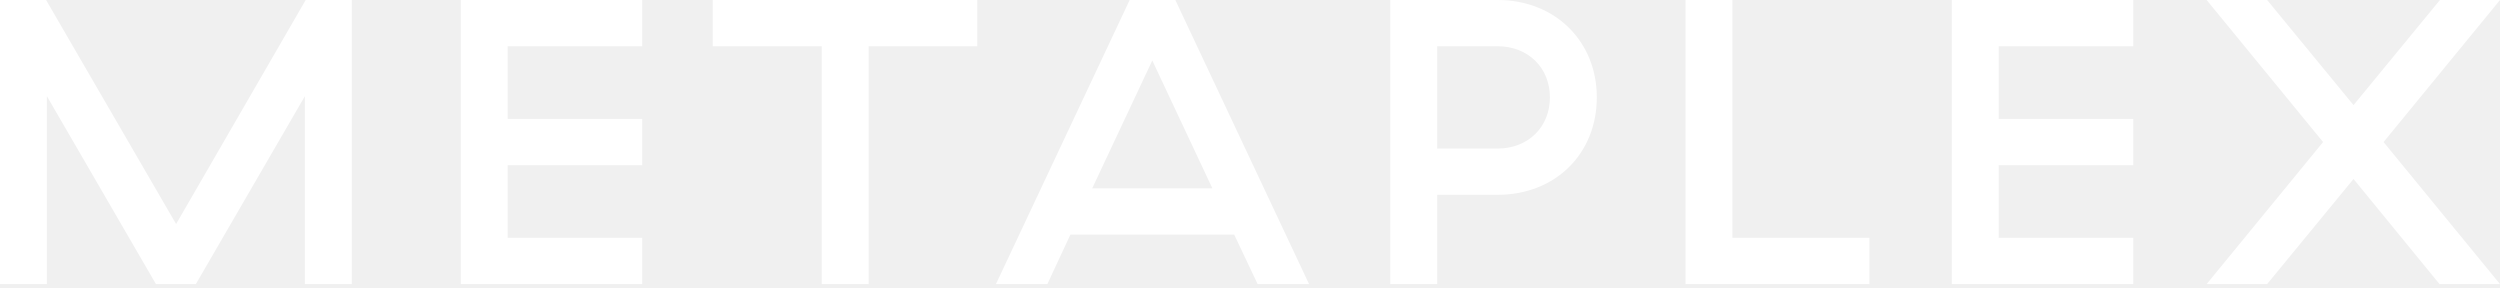
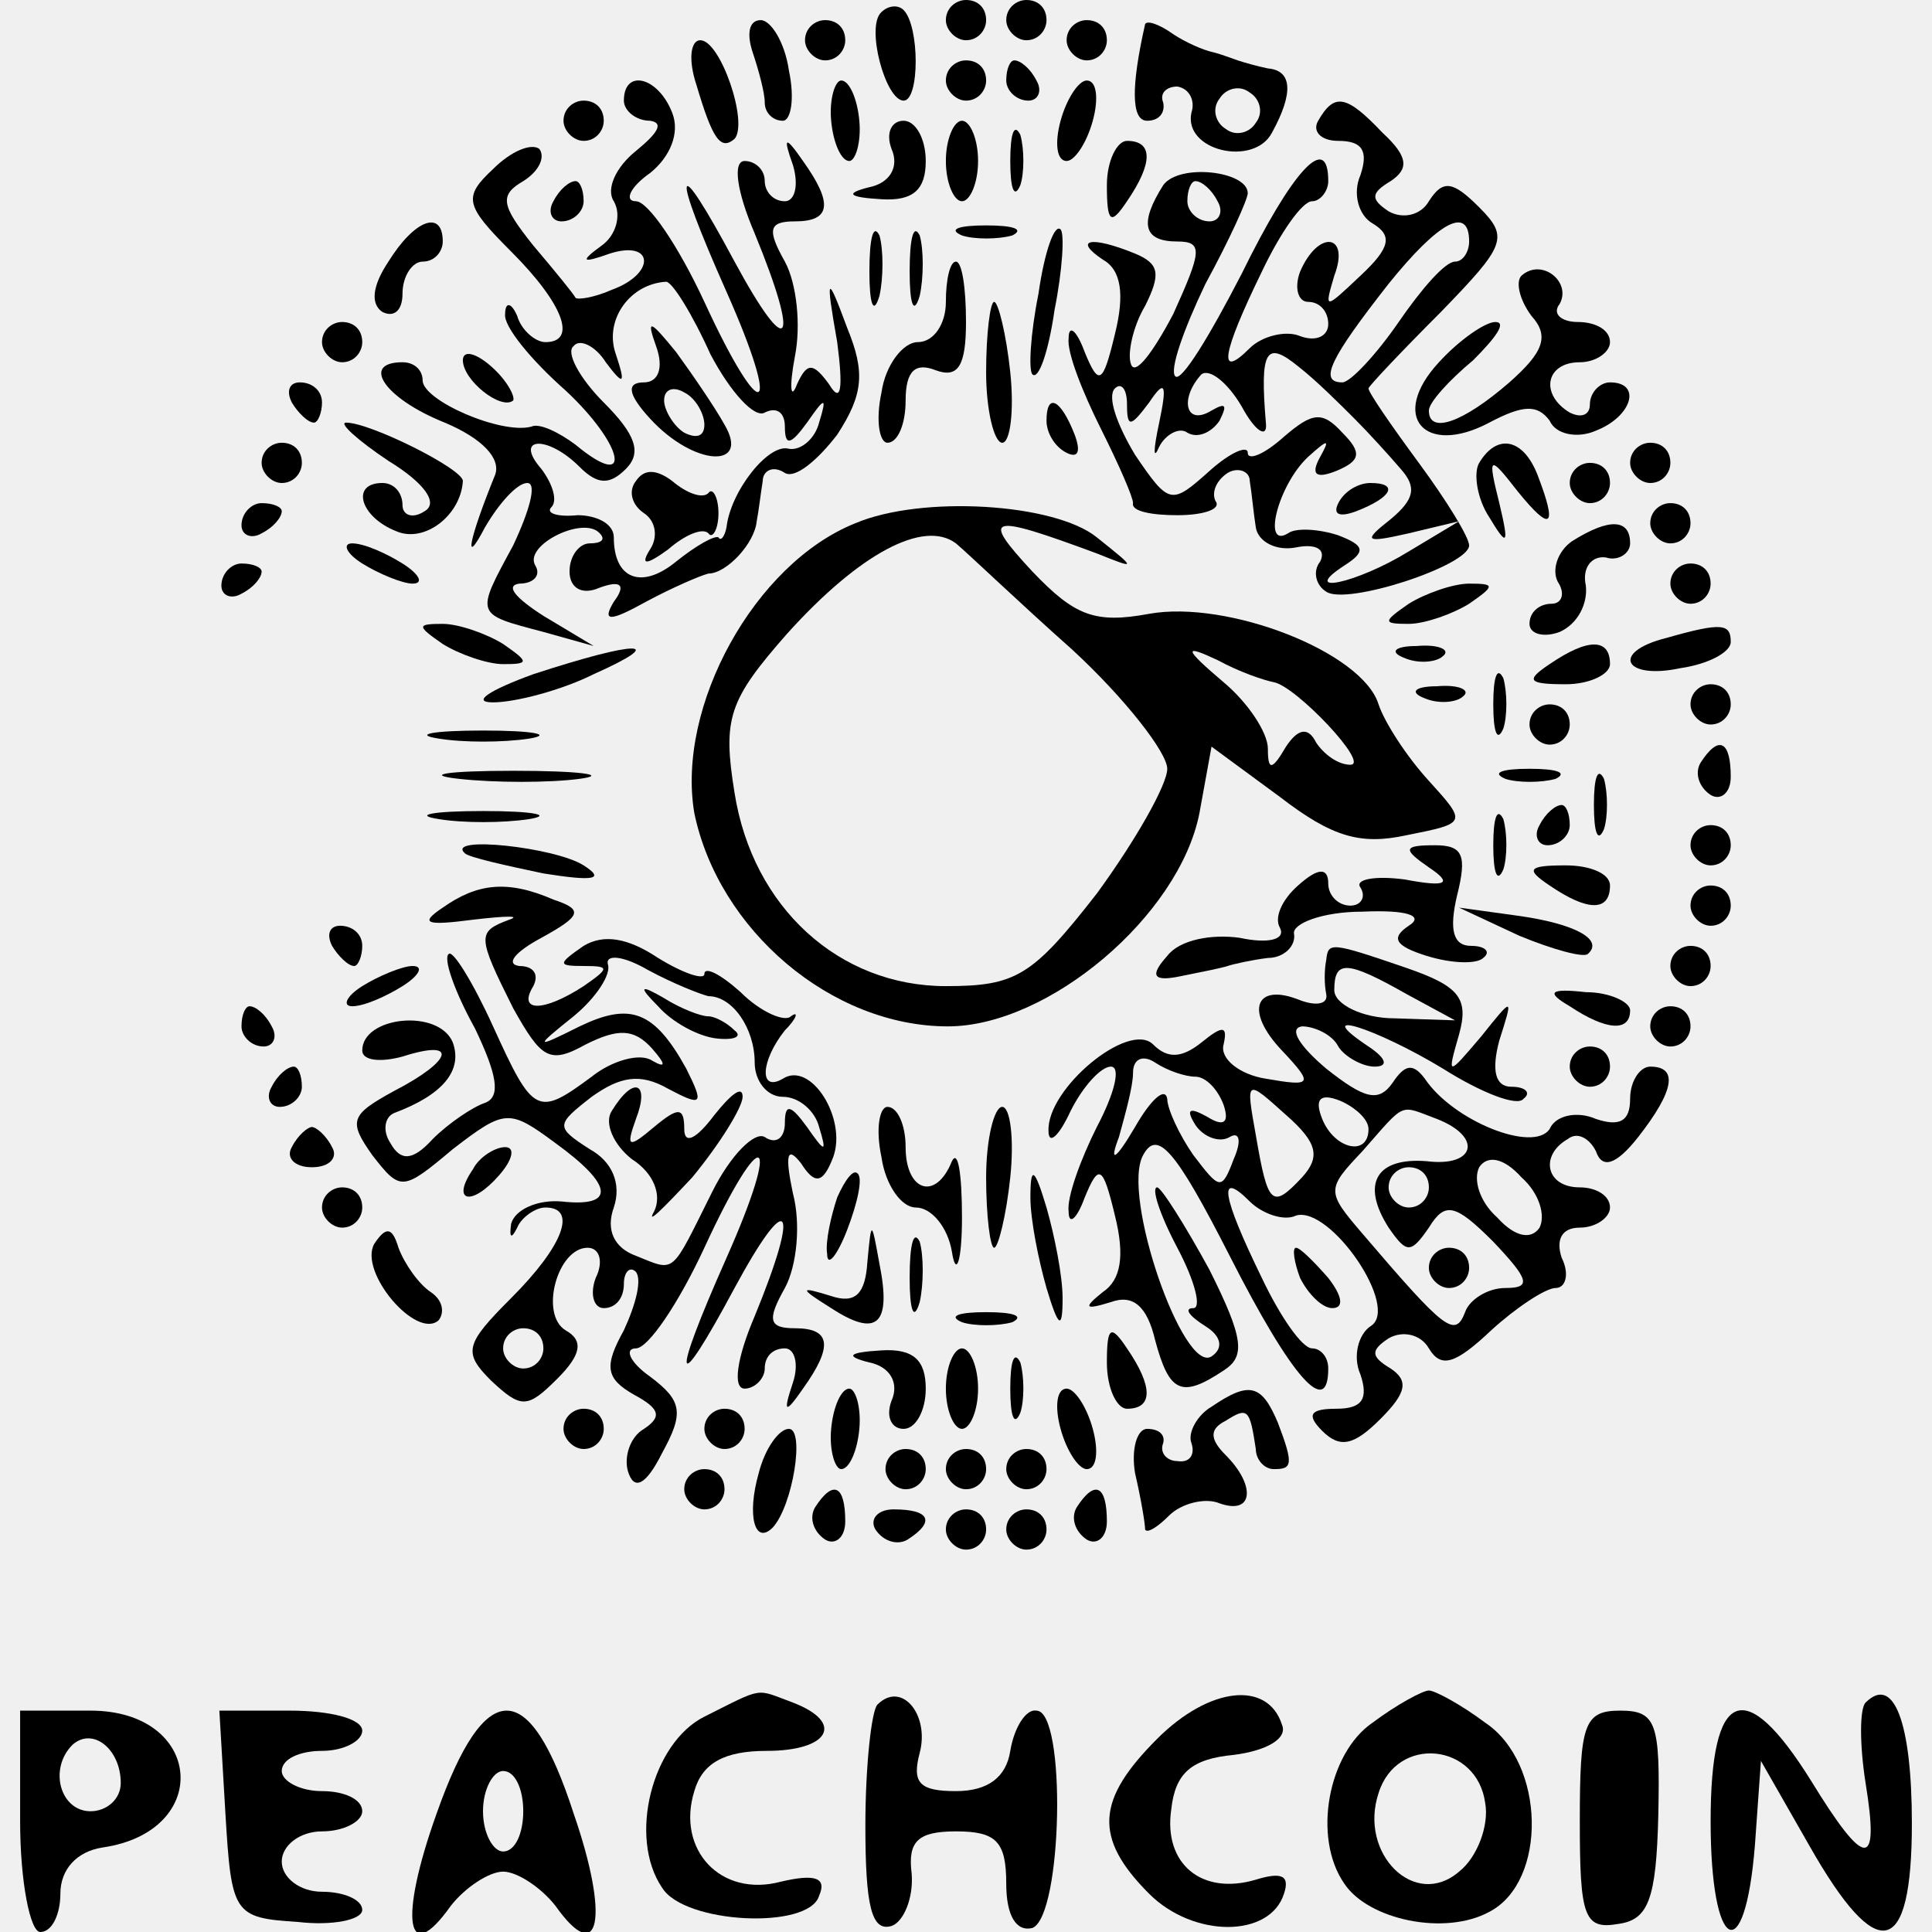
- <svg xmlns="http://www.w3.org/2000/svg" width="200" height="23" viewBox="0 0 200 23" fill="none">
-   <path d="M0 22.727H3.752V7.695L12.475 22.727H15.668L24.39 7.695V22.727H28.143V0H24.456L14.088 17.922L3.687 0H0V22.727Z" fill="white" />
-   <path d="M36.862 22.727H51.378V19.026H40.614V13.214H51.378V9.513H40.614V3.701H51.378V0H36.862V22.727Z" fill="white" />
-   <path d="M65.741 22.727H69.493V3.701H78.183V0H57.018V3.701H65.741V22.727Z" fill="white" />
-   <path d="M100.61 22.727H104.724L94.027 0H90.373L79.675 22.727H83.79L85.633 18.766H98.734L100.61 22.727ZM87.378 15.065L92.183 4.838L96.989 15.065H87.378Z" fill="white" />
-   <path d="M111.222 22.727H114.974V15.584H119.813C124.421 15.584 127.745 12.305 127.745 7.792C127.745 3.312 124.421 0 119.813 0H111.222V22.727ZM114.974 11.883V3.701H119.813C122.249 3.701 123.993 5.422 123.993 7.792C123.993 10.162 122.249 11.883 119.813 11.883H114.974Z" fill="white" />
-   <path d="M134.841 22.727H149.554V19.026H138.593V0H134.841V22.727Z" fill="white" />
-   <path d="M156.145 22.727H170.661V19.026H159.897V13.214H170.661V9.513H159.897V3.701H170.661V0H156.145V22.727Z" fill="white" />
-   <path d="M176.531 22.727H181.37L188.282 14.318L195.161 22.727H200L190.685 11.364L200 0H195.194L188.282 8.409L181.37 0H176.531L185.846 11.364L176.531 22.727Z" fill="white" />
+ <svg xmlns="http://www.w3.org/2000/svg" version="1.0" width="96pt" height="96pt" viewBox="0 0 96 96" preserveAspectRatio="xMidYMid meet">
+   <g transform="translate(0,96) scale(0.1,-0.1)" fill="#000000" stroke="none">
+     <path d="M438 954 c-8 -7 2 -44 11 -44 8 0 8 37 0 45 -3 3 -8 2 -11 -1z" />
+     <path d="M470 950 c0 -5 5 -10 10 -10 6 0 10 5 10 10 0 6 -4 10 -10 10 -5 0 -10 -4 -10 -10z" />
+     <path d="M500 950 c0 -5 5 -10 10 -10 6 0 10 5 10 10 0 6 -4 10 -10 10 -5 0 -10 -4 -10 -10z" />
+     <path d="M374 934 c3 -9 6 -20 6 -25 0 -5 4 -9 9 -9 4 0 6 11 3 25 -2 14 -9 25 -14 25 -6 0 -7 -7 -4 -16z" />
+     <path d="M400 940 c0 -5 5 -10 10 -10 6 0 10 5 10 10 0 6 -4 10 -10 10 -5 0 -10 -4 -10 -10z" />
+     <path d="M530 940 c0 -5 5 -10 10 -10 6 0 10 5 10 10 0 6 -4 10 -10 10 -5 0 -10 -4 -10 -10z" />
+     <path d="M569 948 c-7 -31 -7 -48 1 -48 6 0 9 4 8 9 -2 5 2 8 7 8 6 -1 9 -7 7 -13 -4 -19 31 -27 40 -10 11 20 10 31 -2 32 -5 1 -12 3 -15 4 -3 1 -8 3 -12 4 -5 1 -14 5 -20 9 -7 5 -13 7 -14 5z m55 -49 c-3 -5 -10 -7 -15 -3 -5 3 -7 10 -3 15 3 5 10 7 15 3 5 -3 7 -10 3 -15z" />
+     <path d="M346 918 c8 -27 12 -33 19 -27 7 8 -7 49 -17 49 -5 0 -6 -10 -2 -22z" />
+     <path d="M470 920 c0 -5 5 -10 10 -10 6 0 10 5 10 10 0 6 -4 10 -10 10 -5 0 -10 -4 -10 -10z" />
+     <path d="M500 920 c0 -5 5 -10 11 -10 5 0 7 5 4 10 -3 6 -8 10 -11 10 -2 0 -4 -4 -4 -10z" />
+     <path d="M310 910 c0 -5 6 -10 13 -10 7 -1 4 -6 -7 -15 -10 -8 -15 -19 -11 -25 4 -7 1 -17 -6 -22 -11 -8 -10 -9 4 -4 22 7 23 -10 1 -18 -9 -4 -17 -5 -18 -4 -1 2 -10 13 -21 26 -16 20 -17 25 -5 32 8 5 11 12 8 16 -4 3 -14 -1 -23 -10 -15 -14 -14 -18 9 -41 26 -26 33 -45 17 -45 -5 0 -12 6 -14 13 -3 7 -6 7 -6 1 -1 -6 13 -23 30 -38 29 -27 34 -51 5 -27 -8 6 -18 11 -22 9 -15 -4 -54 13 -54 23 0 5 -4 9 -10 9 -21 0 -9 -18 21 -30 19 -8 28 -18 25 -26 -13 -32 -16 -47 -5 -26 7 12 16 22 21 22 5 0 1 -14 -7 -31 -19 -35 -19 -34 15 -43 l25 -7 -25 15 c-14 9 -19 15 -12 16 7 0 11 4 8 9 -6 10 24 25 32 16 3 -3 1 -5 -5 -5 -5 0 -10 -6 -10 -14 0 -8 6 -12 15 -8 11 4 13 1 7 -7 -6 -10 -2 -10 16 0 13 7 27 13 31 14 9 0 23 15 24 26 1 5 2 14 3 20 0 5 5 8 11 4 5 -3 16 6 26 19 13 20 14 31 5 53 -10 27 -11 27 -5 -7 3 -23 2 -31 -4 -21 -8 11 -11 11 -16 0 -3 -8 -4 -2 -1 14 3 15 1 36 -5 47 -9 16 -8 20 5 20 18 0 19 9 4 30 -9 13 -10 12 -5 -2 3 -10 1 -18 -4 -18 -6 0 -10 5 -10 10 0 6 -5 10 -10 10 -6 0 -4 -15 5 -36 23 -56 17 -64 -10 -14 -30 56 -32 48 -4 -15 28 -63 18 -68 -11 -5 -13 28 -28 50 -34 50 -6 0 -3 7 7 14 10 8 15 20 11 30 -7 18 -24 22 -24 6z m43 -126 c10 -19 22 -32 27 -29 6 3 10 0 10 -7 0 -10 3 -9 11 2 9 13 10 13 6 0 -2 -8 -9 -14 -15 -13 -10 3 -29 -21 -31 -39 -1 -5 -3 -7 -4 -5 -2 1 -11 -4 -21 -12 -17 -14 -31 -9 -31 12 0 7 -9 11 -18 11 -10 -1 -16 1 -13 4 3 3 1 11 -5 19 -14 16 3 17 19 1 9 -9 15 -9 23 -1 8 8 5 17 -11 33 -12 12 -19 25 -15 28 3 4 11 0 16 -8 9 -12 10 -11 5 4 -6 17 7 35 25 36 3 0 13 -16 22 -36z" />
+     <path d="M326 788 c4 -11 1 -18 -6 -18 -9 0 -8 -6 3 -18 22 -24 50 -25 37 -3 -5 9 -16 25 -24 36 -13 16 -15 17 -10 3z m24 -39 c0 -6 -4 -7 -10 -4 -5 3 -10 11 -10 16 0 6 5 7 10 4 6 -3 10 -11 10 -16z" />
+     <path d="M316 721 c-4 -5 -2 -12 4 -16 6 -4 7 -12 3 -18 -5 -8 -2 -8 9 0 8 7 17 11 20 8 2 -3 5 2 5 10 0 8 -3 13 -5 10 -3 -3 -11 0 -18 6 -8 6 -14 6 -18 0z" />
+     <path d="M413 900 c1 -11 5 -20 9 -20 3 0 6 9 5 20 -1 11 -5 20 -9 20 -3 0 -6 -9 -5 -20z" />
+     <path d="M527 900 c-3 -11 -2 -20 3 -20 4 0 10 9 13 20 3 11 2 20 -3 20 -4 0 -10 -9 -13 -20z" />
+     <path d="M280 900 c0 -5 5 -10 10 -10 6 0 10 5 10 10 0 6 -4 10 -10 10 -5 0 -10 -4 -10 -10z" />
+     <path d="M655 900 c-3 -5 1 -10 10 -10 12 0 15 -5 11 -17 -4 -9 -1 -20 6 -24 10 -6 9 -12 -6 -26 -18 -17 -18 -17 -13 0 8 21 -8 23 -17 2 -3 -8 -1 -15 4 -15 6 0 10 -5 10 -11 0 -6 -6 -9 -14 -6 -7 3 -19 0 -25 -6 -16 -16 -14 -3 6 38 9 19 20 35 25 35 4 0 8 5 8 10 0 25 -18 5 -43 -46 -16 -31 -30 -54 -33 -51 -3 3 4 23 15 46 12 22 21 42 21 45 0 11 -34 15 -42 4 -12 -19 -10 -28 7 -28 13 0 12 -5 -2 -36 -10 -19 -19 -31 -21 -25 -2 5 1 19 7 29 8 16 7 21 -5 26 -22 9 -31 7 -16 -3 9 -5 11 -17 6 -37 -6 -25 -8 -26 -15 -9 -4 11 -8 14 -8 7 -1 -7 7 -27 16 -45 9 -18 16 -34 16 -37 -1 -4 9 -6 22 -6 13 0 22 3 19 7 -2 4 0 10 6 14 5 3 11 1 11 -4 1 -6 2 -17 3 -23 1 -7 10 -12 20 -10 10 2 15 -1 12 -7 -4 -5 -2 -12 3 -15 10 -7 71 13 71 23 0 4 -11 22 -25 41 -14 19 -25 35 -25 37 0 1 16 18 36 38 32 33 34 37 19 52 -13 13 -18 14 -25 3 -4 -7 -13 -9 -20 -5 -9 6 -9 9 1 15 9 6 9 12 -4 24 -18 19 -24 20 -32 6z m-50 -40 c3 -5 1 -10 -4 -10 -6 0 -11 5 -11 10 0 6 2 10 4 10 3 0 8 -4 11 -10z m125 -20 c0 -5 -3 -10 -7 -10 -5 0 -17 -14 -28 -30 -11 -16 -24 -30 -28 -30 -12 0 -6 12 23 49 25 31 40 39 40 21z m-57 -88 c7 -7 17 -18 23 -25 8 -9 7 -15 -5 -25 -14 -11 -13 -12 9 -7 l25 6 -25 -15 c-26 -16 -55 -22 -32 -7 11 7 10 10 -3 15 -9 3 -21 4 -25 1 -13 -8 -5 24 10 38 10 9 11 9 6 0 -5 -9 -2 -11 8 -7 12 5 13 9 3 19 -10 11 -15 10 -29 -2 -10 -9 -18 -12 -18 -8 0 4 -9 0 -19 -9 -19 -17 -20 -17 -37 8 -9 15 -14 29 -10 33 3 3 6 0 6 -8 0 -12 2 -11 11 1 8 12 9 9 5 -10 -3 -14 -3 -19 0 -12 3 6 10 10 14 7 5 -3 12 0 16 6 4 8 3 9 -4 5 -13 -8 -16 6 -5 18 4 3 13 -4 20 -16 7 -13 13 -16 12 -8 -3 36 0 41 16 28 9 -7 21 -19 28 -26z" />
+     <path d="M665 710 c-3 -6 1 -7 9 -4 18 7 21 14 7 14 -6 0 -13 -4 -16 -10z" />
+     <path d="M443 886 c4 -9 -1 -17 -11 -19 -12 -3 -11 -5 6 -6 16 -1 22 5 22 19 0 11 -5 20 -11 20 -6 0 -9 -6 -6 -14z" />
+     <path d="M470 880 c0 -11 4 -20 8 -20 4 0 8 9 8 20 0 11 -4 20 -8 20 -4 0 -8 -9 -8 -20z" />
+     <path d="M502 880 c0 -14 2 -19 5 -12 2 6 2 18 0 25 -3 6 -5 1 -5 -13z" />
+     <path d="M550 868 c0 -19 2 -20 10 -8 13 19 13 30 0 30 -5 0 -10 -10 -10 -22z" />
+     <path d="M275 860 c-3 -5 -1 -10 4 -10 6 0 11 5 11 10 0 6 -2 10 -4 10 -3 0 -8 -4 -11 -10z" />
+     <path d="M193 830 c-8 -12 -9 -21 -3 -25 6 -3 10 1 10 9 0 9 5 16 10 16 6 0 10 5 10 10 0 16 -14 11 -27 -10z" />
+     <path d="M432 825 c0 -16 2 -22 5 -12 2 9 2 23 0 30 -3 6 -5 -1 -5 -18z" />
+     <path d="M452 825 c0 -16 2 -22 5 -12 2 9 2 23 0 30 -3 6 -5 -1 -5 -18z" />
+     <path d="M478 843 c6 -2 18 -2 25 0 6 3 1 5 -13 5 -14 0 -19 -2 -12 -5z" />
+     <path d="M516 814 c-4 -20 -5 -38 -3 -40 3 -3 8 11 11 32 4 20 5 38 3 40 -3 3 -8 -11 -11 -32z" />
+     <path d="M470 810 c0 -11 -6 -20 -14 -20 -7 0 -16 -11 -18 -25 -3 -14 -1 -25 3 -25 5 0 9 9 9 21 0 15 5 19 15 15 11 -4 15 2 15 24 0 17 -2 30 -5 30 -3 0 -5 -9 -5 -20z" />
+     <path d="M756 823 c-3 -3 -1 -12 5 -20 9 -10 6 -18 -11 -33 -23 -20 -40 -26 -40 -14 0 4 10 15 22 25 11 11 17 19 11 19 -5 0 -18 -9 -28 -20 -25 -27 -7 -47 25 -30 17 9 24 9 30 1 3 -7 14 -9 23 -5 18 7 23 24 7 24 -5 0 -10 -5 -10 -11 0 -5 -4 -7 -10 -4 -15 9 -12 25 5 25 8 0 15 5 15 10 0 6 -7 10 -16 10 -8 0 -13 4 -9 9 6 11 -9 23 -19 14z" />
+     <path d="M490 775 c0 -19 4 -35 8 -35 4 0 6 16 4 35 -2 19 -6 35 -8 35 -2 0 -4 -16 -4 -35z" />
+     <path d="M160 790 c0 -5 5 -10 10 -10 6 0 10 5 10 10 0 6 -4 10 -10 10 -5 0 -10 -4 -10 -10z" />
+     <path d="M230 781 c0 -10 19 -25 25 -20 1 2 -3 10 -11 17 -8 7 -14 8 -14 3z" />
+     <path d="M145 760 c3 -5 8 -10 11 -10 2 0 4 5 4 10 0 6 -5 10 -11 10 -5 0 -7 -4 -4 -10z" />
+     <path d="M520 751 c0 -6 4 -13 10 -16 6 -3 7 1 4 9 -7 18 -14 21 -14 7z" />
+     <path d="M193 731 c18 -11 25 -21 18 -25 -6 -4 -11 -2 -11 3 0 6 -4 11 -10 11 -16 0 -11 -17 7 -24 14 -6 32 8 33 25 0 6 -46 29 -58 29 -4 0 6 -9 21 -19z" />
+     <path d="M130 730 c0 -5 5 -10 10 -10 6 0 10 5 10 10 0 6 -4 10 -10 10 -5 0 -10 -4 -10 -10z" />
+     <path d="M735 730 c-3 -5 -1 -18 5 -27 9 -15 10 -14 5 7 -6 24 -5 24 9 6 17 -21 20 -18 10 8 -7 18 -20 21 -29 6z" />
+     <path d="M810 730 c0 -5 5 -10 10 -10 6 0 10 5 10 10 0 6 -4 10 -10 10 -5 0 -10 -4 -10 -10z" />
+     <path d="M780 720 c0 -5 5 -10 10 -10 6 0 10 5 10 10 0 6 -4 10 -10 10 -5 0 -10 -4 -10 -10z" />
+     <path d="M120 699 c0 -5 5 -7 10 -4 6 3 10 8 10 11 0 2 -4 4 -10 4 -5 0 -10 -5 -10 -11z" />
+     <path d="M425 700 c-50 -20 -89 -91 -80 -144 12 -58 68 -106 126 -106 50 0 115 55 125 106 l6 33 34 -25 c26 -20 40 -24 63 -19 30 6 30 6 11 27 -11 12 -22 29 -25 38 -8 26 -75 52 -114 45 -27 -5 -37 -1 -58 21 -26 28 -22 29 32 9 20 -8 20 -8 0 8 -21 17 -87 21 -120 7z m108 -63 c26 -24 47 -51 47 -59 0 -8 -16 -36 -35 -62 -32 -41 -40 -46 -75 -46 -53 0 -96 39 -105 96 -6 37 -3 46 26 79 36 40 68 57 84 45 6 -5 31 -29 58 -53z m100 -16 c11 -2 48 -41 38 -41 -6 0 -13 5 -17 11 -4 8 -9 7 -15 -2 -7 -12 -9 -12 -9 -1 0 8 -10 23 -22 33 -20 17 -20 19 -3 11 11 -6 23 -10 28 -11z" />
+     <path d="M820 700 c0 -5 5 -10 10 -10 6 0 10 5 10 10 0 6 -4 10 -10 10 -5 0 -10 -4 -10 -10z" />
+     <path d="M781 691 c-7 -5 -10 -14 -7 -20 4 -6 2 -11 -3 -11 -6 0 -11 -4 -11 -10 0 -5 7 -7 15 -4 9 4 14 14 13 23 -2 9 3 15 10 14 6 -2 12 2 12 7 0 12 -10 13 -29 1z" />
+     <path d="M180 680 c8 -5 20 -10 25 -10 6 0 3 5 -5 10 -8 5 -19 10 -25 10 -5 0 -3 -5 5 -10z" />
+     <path d="M110 669 c0 -5 5 -7 10 -4 6 3 10 8 10 11 0 2 -4 4 -10 4 -5 0 -10 -5 -10 -11z" />
+     <path d="M830 670 c0 -5 5 -10 10 -10 6 0 10 5 10 10 0 6 -4 10 -10 10 -5 0 -10 -4 -10 -10z" />
+     <path d="M700 660 c-13 -9 -13 -10 0 -10 8 0 22 5 30 10 13 9 13 10 0 10 -8 0 -22 -5 -30 -10z" />
+     <path d="M220 640 c8 -5 22 -10 30 -10 13 0 13 1 0 10 -8 5 -22 10 -30 10 -13 0 -13 -1 0 -10z" />
+     <path d="M828 643 c-28 -7 -21 -21 7 -15 14 2 25 8 25 13 0 9 -4 10 -32 2z" />
+     <path d="M265 625 c-22 -8 -31 -14 -20 -14 11 0 34 6 50 14 38 17 22 17 -30 0z" />
+     <path d="M698 633 c7 -3 16 -2 19 1 4 3 -2 6 -13 5 -11 0 -14 -3 -6 -6z" />
+     <path d="M770 630 c-12 -8 -11 -10 8 -10 12 0 22 5 22 10 0 13 -11 13 -30 0z" />
+     <path d="M742 610 c0 -14 2 -19 5 -12 2 6 2 18 0 25 -3 6 -5 1 -5 -13z" />
+     <path d="M708 613 c7 -3 16 -2 19 1 4 3 -2 6 -13 5 -11 0 -14 -3 -6 -6z" />
+     <path d="M840 610 c0 -5 5 -10 10 -10 6 0 10 5 10 10 0 6 -4 10 -10 10 -5 0 -10 -4 -10 -10z" />
+     <path d="M760 600 c0 -5 5 -10 10 -10 6 0 10 5 10 10 0 6 -4 10 -10 10 -5 0 -10 -4 -10 -10z" />
+     <path d="M218 593 c12 -2 32 -2 45 0 12 2 2 4 -23 4 -25 0 -35 -2 -22 -4z" />
+     <path d="M845 581 c-3 -5 -1 -12 5 -16 5 -3 10 1 10 9 0 18 -6 21 -15 7z" />
+     <path d="M228 573 c18 -2 45 -2 60 0 15 2 0 4 -33 4 -33 0 -45 -2 -27 -4z" />
+     <path d="M748 573 c6 -2 18 -2 25 0 6 3 1 5 -13 5 -14 0 -19 -2 -12 -5z" />
+     <path d="M792 560 c0 -14 2 -19 5 -12 2 6 2 18 0 25 -3 6 -5 1 -5 -13z" />
+     <path d="M218 553 c12 -2 32 -2 45 0 12 2 2 4 -23 4 -25 0 -35 -2 -22 -4z" />
+     <path d="M742 540 c0 -14 2 -19 5 -12 2 6 2 18 0 25 -3 6 -5 1 -5 -13z" />
+     <path d="M765 550 c-3 -5 -1 -10 4 -10 6 0 11 5 11 10 0 6 -2 10 -4 10 -3 0 -8 -4 -11 -10z" />
+     <path d="M840 540 c0 -5 5 -10 10 -10 6 0 10 5 10 10 0 6 -4 10 -10 10 -5 0 -10 -4 -10 -10z" />
+     <path d="M231 536 c2 -2 20 -6 39 -10 25 -4 31 -3 20 4 -14 9 -69 15 -59 6z" />
+     <path d="M710 529 c12 -8 9 -10 -12 -6 -15 2 -25 0 -22 -4 3 -5 0 -9 -5 -9 -6 0 -11 5 -11 11 0 8 -5 8 -15 -1 -8 -7 -12 -16 -9 -21 3 -6 -6 -8 -20 -5 -14 2 -30 -1 -36 -9 -9 -10 -7 -13 7 -10 10 2 20 4 23 5 3 1 12 3 20 4 8 0 14 6 13 12 -1 5 14 11 34 11 22 1 31 -2 23 -7 -9 -6 -7 -10 9 -15 13 -4 25 -4 28 -1 4 3 1 6 -6 6 -9 0 -11 8 -7 25 5 20 3 25 -11 25 -16 0 -16 -2 -3 -11z" />
+     <path d="M770 520 c19 -13 30 -13 30 0 0 6 -10 10 -22 10 -19 0 -20 -2 -8 -10z" />
+     <path d="M220 509 c-12 -8 -8 -9 15 -6 17 2 24 2 18 0 -16 -6 -16 -8 2 -44 14 -25 18 -28 36 -18 16 8 24 8 33 -2 7 -8 7 -10 0 -6 -6 4 -20 0 -30 -8 -27 -20 -29 -19 -49 25 -10 22 -20 38 -22 36 -3 -2 3 -19 13 -37 11 -23 13 -34 5 -37 -6 -2 -18 -10 -26 -18 -10 -11 -16 -11 -21 -2 -4 6 -3 13 2 15 24 9 34 21 29 35 -7 17 -45 13 -45 -4 0 -5 9 -6 20 -3 28 9 25 -2 -4 -17 -22 -12 -23 -15 -11 -32 14 -18 15 -18 40 3 26 20 28 20 51 3 29 -21 30 -32 3 -29 -12 1 -23 -4 -25 -11 -1 -7 0 -8 3 -2 2 5 9 10 14 10 16 0 9 -19 -17 -45 -23 -23 -24 -27 -10 -41 15 -14 18 -14 33 1 12 12 13 19 4 24 -13 8 -4 41 11 41 6 0 8 -7 4 -15 -3 -8 -1 -15 4 -15 6 0 10 5 10 12 0 6 3 9 6 6 3 -4 0 -16 -6 -29 -10 -18 -9 -24 5 -32 13 -7 14 -11 5 -17 -7 -4 -10 -14 -8 -21 3 -10 9 -7 17 9 11 20 10 26 -6 38 -10 7 -13 14 -7 14 6 0 21 22 34 50 29 63 39 58 11 -5 -28 -63 -26 -71 4 -15 27 50 33 42 10 -14 -9 -21 -11 -36 -5 -36 5 0 10 5 10 10 0 6 4 10 10 10 5 0 7 -8 4 -17 -5 -15 -4 -16 5 -3 15 21 14 30 -4 30 -13 0 -14 4 -5 20 6 11 8 32 4 47 -4 19 -3 24 4 15 7 -11 11 -10 16 3 7 19 -11 48 -25 39 -12 -7 -11 9 1 24 6 6 7 10 3 7 -3 -3 -15 2 -25 12 -10 9 -18 13 -18 9 0 -3 -10 0 -23 8 -15 10 -27 12 -37 6 -13 -9 -13 -10 0 -10 13 0 13 -1 0 -10 -20 -13 -33 -13 -25 0 3 6 0 10 -7 10 -7 1 -2 7 11 14 20 11 21 14 6 19 -23 10 -38 8 -55 -4z m132 -44 c12 0 23 -16 23 -33 0 -9 6 -17 14 -17 8 0 16 -7 18 -15 4 -13 3 -13 -6 0 -8 11 -11 12 -11 2 0 -7 -4 -11 -10 -7 -5 3 -17 -9 -26 -27 -21 -42 -18 -40 -38 -32 -11 4 -15 13 -11 24 4 12 -1 23 -12 29 -17 11 -17 12 1 26 14 10 24 12 38 4 17 -9 18 -8 9 10 -16 29 -28 33 -53 21 -22 -11 -23 -11 -3 5 11 9 19 21 17 26 -1 5 8 4 20 -3 13 -7 26 -12 30 -13z m-82 -175 c0 -5 -4 -10 -10 -10 -5 0 -10 5 -10 10 0 6 5 10 10 10 6 0 10 -4 10 -10z" />
+     <path d="M327 460 c7 -8 20 -15 29 -16 9 -1 13 1 9 4 -4 4 -10 7 -13 7 -4 0 -14 4 -22 9 -12 7 -13 6 -3 -4z" />
+     <path d="M304 408 c-4 -6 1 -17 10 -24 11 -7 15 -18 11 -26 -4 -7 4 1 19 17 14 17 25 35 25 40 0 6 -6 1 -14 -9 -9 -12 -15 -15 -15 -7 0 11 -3 11 -15 1 -13 -11 -14 -10 -9 4 7 18 -1 22 -12 4z" />
+     <path d="M840 510 c0 -5 5 -10 10 -10 6 0 10 5 10 10 0 6 -4 10 -10 10 -5 0 -10 -4 -10 -10z" />
+     <path d="M755 495 c17 -7 32 -11 34 -9 8 7 -6 15 -35 19 l-29 4 30 -14z" />
+     <path d="M165 490 c3 -5 8 -10 11 -10 2 0 4 5 4 10 0 6 -5 10 -11 10 -5 0 -7 -4 -4 -10z" />
+     <path d="M659 483 c-1 -5 -1 -12 0 -17 1 -5 -5 -6 -13 -3 -22 9 -28 -5 -9 -25 16 -17 15 -18 -8 -14 -13 2 -23 10 -21 17 2 9 0 10 -11 1 -10 -8 -17 -8 -24 -1 -12 12 -53 -22 -52 -43 0 -7 5 -3 11 10 6 12 15 22 20 22 5 0 2 -13 -7 -30 -8 -16 -15 -35 -14 -42 0 -7 4 -4 8 7 7 17 9 16 15 -9 5 -20 3 -32 -6 -38 -10 -8 -9 -9 4 -5 11 4 18 -2 22 -19 7 -26 13 -29 34 -15 11 7 10 16 -7 50 -12 22 -24 41 -26 41 -3 0 1 -13 10 -30 9 -17 12 -30 8 -30 -5 0 -2 -4 6 -9 8 -5 9 -11 3 -15 -14 -9 -45 80 -34 100 7 13 16 3 43 -50 31 -61 49 -81 49 -56 0 6 -4 10 -8 10 -5 0 -16 16 -25 35 -20 41 -22 54 -6 38 6 -6 17 -10 23 -7 17 5 52 -46 37 -55 -6 -4 -9 -15 -5 -24 4 -12 1 -17 -12 -17 -13 0 -15 -3 -7 -11 9 -9 16 -7 29 6 13 13 14 19 5 25 -10 6 -10 9 -1 15 7 4 16 2 20 -5 6 -10 13 -8 31 9 12 11 27 21 32 21 5 0 7 7 3 15 -3 9 0 15 9 15 8 0 15 5 15 10 0 6 -7 10 -15 10 -17 0 -20 16 -6 24 5 4 11 0 14 -6 3 -9 10 -7 21 7 18 23 20 35 6 35 -5 0 -10 -7 -10 -16 0 -11 -5 -14 -17 -10 -9 4 -20 2 -23 -5 -8 -12 -48 4 -62 25 -6 8 -10 7 -16 -2 -7 -10 -14 -8 -33 7 -13 11 -19 20 -12 21 6 0 15 -4 18 -10 3 -5 12 -10 18 -10 7 0 6 4 -3 10 -30 20 4 9 37 -11 19 -12 37 -19 40 -15 4 3 1 6 -6 6 -8 0 -10 8 -6 23 7 22 7 22 -9 2 -17 -20 -17 -20 -11 1 5 18 0 24 -26 33 -38 13 -39 13 -40 4z m40 -17 l24 -13 -30 1 c-16 0 -30 7 -30 14 0 15 6 15 36 -2z m-105 -41 c5 0 11 -6 14 -14 3 -9 0 -11 -8 -6 -9 5 -11 4 -6 -4 4 -6 12 -9 17 -6 5 3 6 -2 2 -11 -6 -16 -7 -15 -20 2 -7 10 -13 23 -13 28 -1 6 -8 0 -16 -14 -10 -17 -13 -18 -8 -5 3 11 7 25 7 32 0 7 5 9 11 5 6 -4 15 -7 20 -7z m53 -50 c-15 -16 -17 -14 -23 21 -5 28 -5 28 15 10 16 -14 17 -21 8 -31z m33 24 c0 -14 -17 -10 -23 5 -4 10 -1 13 9 9 7 -3 14 -9 14 -14z m34 5 c23 -9 19 -24 -5 -21 -25 2 -33 -11 -19 -33 9 -13 11 -13 20 0 8 13 13 12 32 -7 18 -19 19 -23 6 -23 -9 0 -18 -6 -20 -12 -5 -13 -10 -9 -51 39 -18 21 -18 22 0 41 22 25 18 23 37 16z m51 -54 c-4 -6 -12 -5 -21 5 -9 8 -12 19 -9 25 4 6 12 5 21 -5 9 -8 12 -19 9 -25z m-55 20 c0 -5 -4 -10 -10 -10 -5 0 -10 5 -10 10 0 6 5 10 10 10 6 0 10 -4 10 -10z" />
+     <path d="M710 330 c0 -5 5 -10 10 -10 6 0 10 5 10 10 0 6 -4 10 -10 10 -5 0 -10 -4 -10 -10z" />
+     <path d="M830 480 c0 -5 5 -10 10 -10 6 0 10 5 10 10 0 6 -4 10 -10 10 -5 0 -10 -4 -10 -10z" />
+     <path d="M180 470 c-8 -5 -10 -10 -5 -10 6 0 17 5 25 10 8 5 11 10 5 10 -5 0 -17 -5 -25 -10z" />
+     <path d="M780 460 c18 -12 30 -13 30 -2 0 4 -10 9 -22 9 -18 2 -20 0 -8 -7z" />
+     <path d="M120 450 c0 -5 5 -10 11 -10 5 0 7 5 4 10 -3 6 -8 10 -11 10 -2 0 -4 -4 -4 -10z" />
+     <path d="M820 450 c0 -5 5 -10 10 -10 6 0 10 5 10 10 0 6 -4 10 -10 10 -5 0 -10 -4 -10 -10z" />
+     <path d="M780 430 c0 -5 5 -10 10 -10 6 0 10 5 10 10 0 6 -4 10 -10 10 -5 0 -10 -4 -10 -10z" />
+     <path d="M135 420 c-3 -5 -1 -10 4 -10 6 0 11 5 11 10 0 6 -2 10 -4 10 -3 0 -8 -4 -11 -10z" />
+     <path d="M438 385 c2 -14 10 -25 17 -25 8 0 16 -10 18 -22 2 -13 5 -5 5 17 0 22 -2 34 -5 28 -8 -20 -23 -15 -23 7 0 11 -4 20 -9 20 -4 0 -6 -11 -3 -25z" />
+     <path d="M490 375 c0 -19 2 -35 4 -35 2 0 6 16 8 35 2 19 0 35 -4 35 -4 0 -8 -16 -8 -35z" />
+     <path d="M145 390 c-3 -5 1 -10 10 -10 9 0 13 5 10 10 -3 6 -8 10 -10 10 -2 0 -7 -4 -10 -10z" />
+     <path d="M235 379 c-11 -16 -1 -19 13 -3 7 8 8 14 3 14 -5 0 -13 -5 -16 -11z" />
+     <path d="M416 365 c-3 -9 -6 -22 -5 -28 0 -7 5 -1 10 12 5 13 8 26 5 28 -2 2 -6 -3 -10 -12z" />
+     <path d="M512 365 c0 -11 4 -31 8 -45 6 -20 8 -21 8 -5 0 11 -4 31 -8 45 -6 20 -8 21 -8 5z" />
+     <path d="M160 360 c0 -5 5 -10 10 -10 6 0 10 5 10 10 0 6 -4 10 -10 10 -5 0 -10 -4 -10 -10z" />
+     <path d="M186 342 c-8 -14 21 -48 32 -38 3 4 2 10 -4 14 -6 4 -13 14 -16 22 -3 10 -6 11 -12 2z" />
+     <path d="M431 333 c-1 -16 -6 -21 -18 -17 -16 5 -16 4 0 -6 23 -15 30 -8 24 22 -4 22 -4 22 -6 1z" />
+     <path d="M452 325 c0 -16 2 -22 5 -12 2 9 2 23 0 30 -3 6 -5 -1 -5 -18z" />
+     <path d="M646 325 c4 -8 11 -15 16 -15 6 0 5 6 -2 15 -7 8 -14 15 -16 15 -2 0 -1 -7 2 -15z" />
+     <path d="M478 303 c6 -2 18 -2 25 0 6 3 1 5 -13 5 -14 0 -19 -2 -12 -5z" />
+     <path d="M550 283 c0 -13 5 -23 10 -23 13 0 13 11 0 30 -8 12 -10 11 -10 -7z" />
+     <path d="M432 283 c10 -2 15 -10 11 -19 -3 -8 0 -14 6 -14 6 0 11 9 11 20 0 14 -6 20 -22 19 -17 -1 -18 -3 -6 -6z" />
+     <path d="M470 270 c0 -11 4 -20 8 -20 4 0 8 9 8 20 0 11 -4 20 -8 20 -4 0 -8 -9 -8 -20z" />
+     <path d="M502 270 c0 -14 2 -19 5 -12 2 6 2 18 0 25 -3 6 -5 1 -5 -13z" />
+     <path d="M413 250 c-1 -11 2 -20 5 -20 4 0 8 9 9 20 1 11 -2 20 -5 20 -4 0 -8 -9 -9 -20z" />
+     <path d="M527 250 c3 -11 9 -20 13 -20 5 0 6 9 3 20 -3 11 -9 20 -13 20 -5 0 -6 -9 -3 -20z" />
+     <path d="M602 261 c-7 -4 -12 -13 -10 -18 2 -6 -1 -10 -7 -9 -5 0 -9 4 -7 9 1 4 -2 7 -8 7 -5 0 -8 -10 -6 -22 3 -13 5 -25 5 -28 1 -2 6 1 12 7 6 6 18 9 25 6 17 -6 18 9 3 24 -8 8 -8 13 0 17 11 7 12 6 15 -14 0 -5 4 -10 9 -10 9 0 10 2 2 23 -8 19 -14 21 -33 8z" />
+     <path d="M280 250 c0 -5 5 -10 10 -10 6 0 10 5 10 10 0 6 -4 10 -10 10 -5 0 -10 -4 -10 -10z" />
+     <path d="M350 250 c0 -5 5 -10 10 -10 6 0 10 5 10 10 0 6 -4 10 -10 10 -5 0 -10 -4 -10 -10z" />
+     <path d="M377 228 c-6 -21 -2 -36 7 -27 10 11 16 49 8 49 -5 0 -12 -10 -15 -22z" />
+     <path d="M440 230 c0 -5 5 -10 10 -10 6 0 10 5 10 10 0 6 -4 10 -10 10 -5 0 -10 -4 -10 -10z" />
+     <path d="M470 230 c0 -5 5 -10 10 -10 6 0 10 5 10 10 0 6 -4 10 -10 10 -5 0 -10 -4 -10 -10z" />
+     <path d="M500 230 c0 -5 5 -10 10 -10 6 0 10 5 10 10 0 6 -4 10 -10 10 -5 0 -10 -4 -10 -10z" />
+     <path d="M340 220 c0 -5 5 -10 10 -10 6 0 10 5 10 10 0 6 -4 10 -10 10 -5 0 -10 -4 -10 -10z" />
+     <path d="M405 211 c-3 -5 -1 -12 5 -16 5 -3 10 1 10 9 0 18 -6 21 -15 7z" />
+     <path d="M535 211 c-3 -5 -1 -12 5 -16 5 -3 10 1 10 9 0 18 -6 21 -15 7z" />
+     <path d="M435 200 c4 -6 11 -8 16 -5 14 9 11 15 -7 15 -8 0 -12 -5 -9 -10z" />
+     <path d="M470 200 c0 -5 5 -10 10 -10 6 0 10 5 10 10 0 6 -4 10 -10 10 -5 0 -10 -4 -10 -10z" />
+     <path d="M500 200 c0 -5 5 -10 10 -10 6 0 10 5 10 10 0 6 -4 10 -10 10 -5 0 -10 -4 -10 -10z" />
+     <path d="M350 107 c-26 -13 -38 -60 -21 -85 11 -18 73 -21 78 -4 4 9 -2 11 -19 7 -30 -8 -52 16 -43 45 4 14 15 20 36 20 31 0 39 14 13 24 -19 7 -14 8 -44 -7z" />
+     <path d="M436 113 c-3 -3 -6 -31 -6 -60 0 -40 3 -53 13 -50 6 2 11 14 10 26 -2 16 3 21 22 21 20 0 25 -5 25 -26 0 -16 5 -24 13 -22 15 6 17 108 2 108 -5 1 -11 -8 -13 -20 -2 -13 -11 -20 -27 -20 -18 0 -22 4 -18 19 5 19 -9 36 -21 24z" />
+     <path d="M575 96 c-30 -30 -32 -49 -4 -77 22 -22 60 -22 67 0 3 9 -1 11 -14 7 -27 -8 -46 8 -42 35 2 18 10 25 31 27 16 2 27 8 24 15 -7 22 -36 19 -62 -7z" />
+     <path d="M682 104 c-22 -15 -30 -57 -14 -80 12 -18 50 -26 72 -14 29 15 28 74 -2 94 -12 9 -25 16 -28 16 -3 0 -16 -7 -28 -16z m56 -40 c2 -11 -4 -27 -13 -34 -22 -19 -50 9 -40 39 9 29 49 25 53 -5z" />
+     <path d="M927 114 c-3 -3 -3 -21 0 -40 7 -43 0 -43 -27 1 -33 53 -50 46 -50 -20 0 -65 17 -74 22 -12 l3 42 24 -42 c34 -60 51 -56 51 11 0 50 -9 74 -23 60z" />
+     <path d="M10 55 c0 -30 5 -55 10 -55 6 0 10 9 10 19 0 12 8 21 21 23 55 8 50 68 -6 68 l-35 0 0 -55z m50 19 c0 -8 -7 -14 -15 -14 -15 0 -21 21 -9 33 10 9 24 -2 24 -19z" />
+     <path d="M112 59 c3 -50 4 -52 36 -54 17 -2 32 1 32 6 0 5 -9 9 -20 9 -11 0 -20 7 -20 15 0 8 9 15 20 15 11 0 20 5 20 10 0 6 -9 10 -20 10 -11 0 -20 5 -20 10 0 6 9 10 20 10 11 0 20 5 20 10 0 6 -16 10 -36 10 l-35 0 3 -51z" />
+     <path d="M217 59 c-19 -53 -15 -77 7 -46 7 9 19 17 26 17 7 0 19 -8 26 -17 22 -31 27 -6 9 46 -22 68 -44 68 -68 0z m43 1 c0 -11 -4 -20 -10 -20 -5 0 -10 9 -10 20 0 11 5 20 10 20 6 0 10 -9 10 -20z" />
+     <path d="M785 55 c0 -47 2 -54 19 -51 15 2 19 12 20 54 1 46 -1 52 -19 52 -18 0 -20 -7 -20 -55z" />
+   </g>
</svg>
